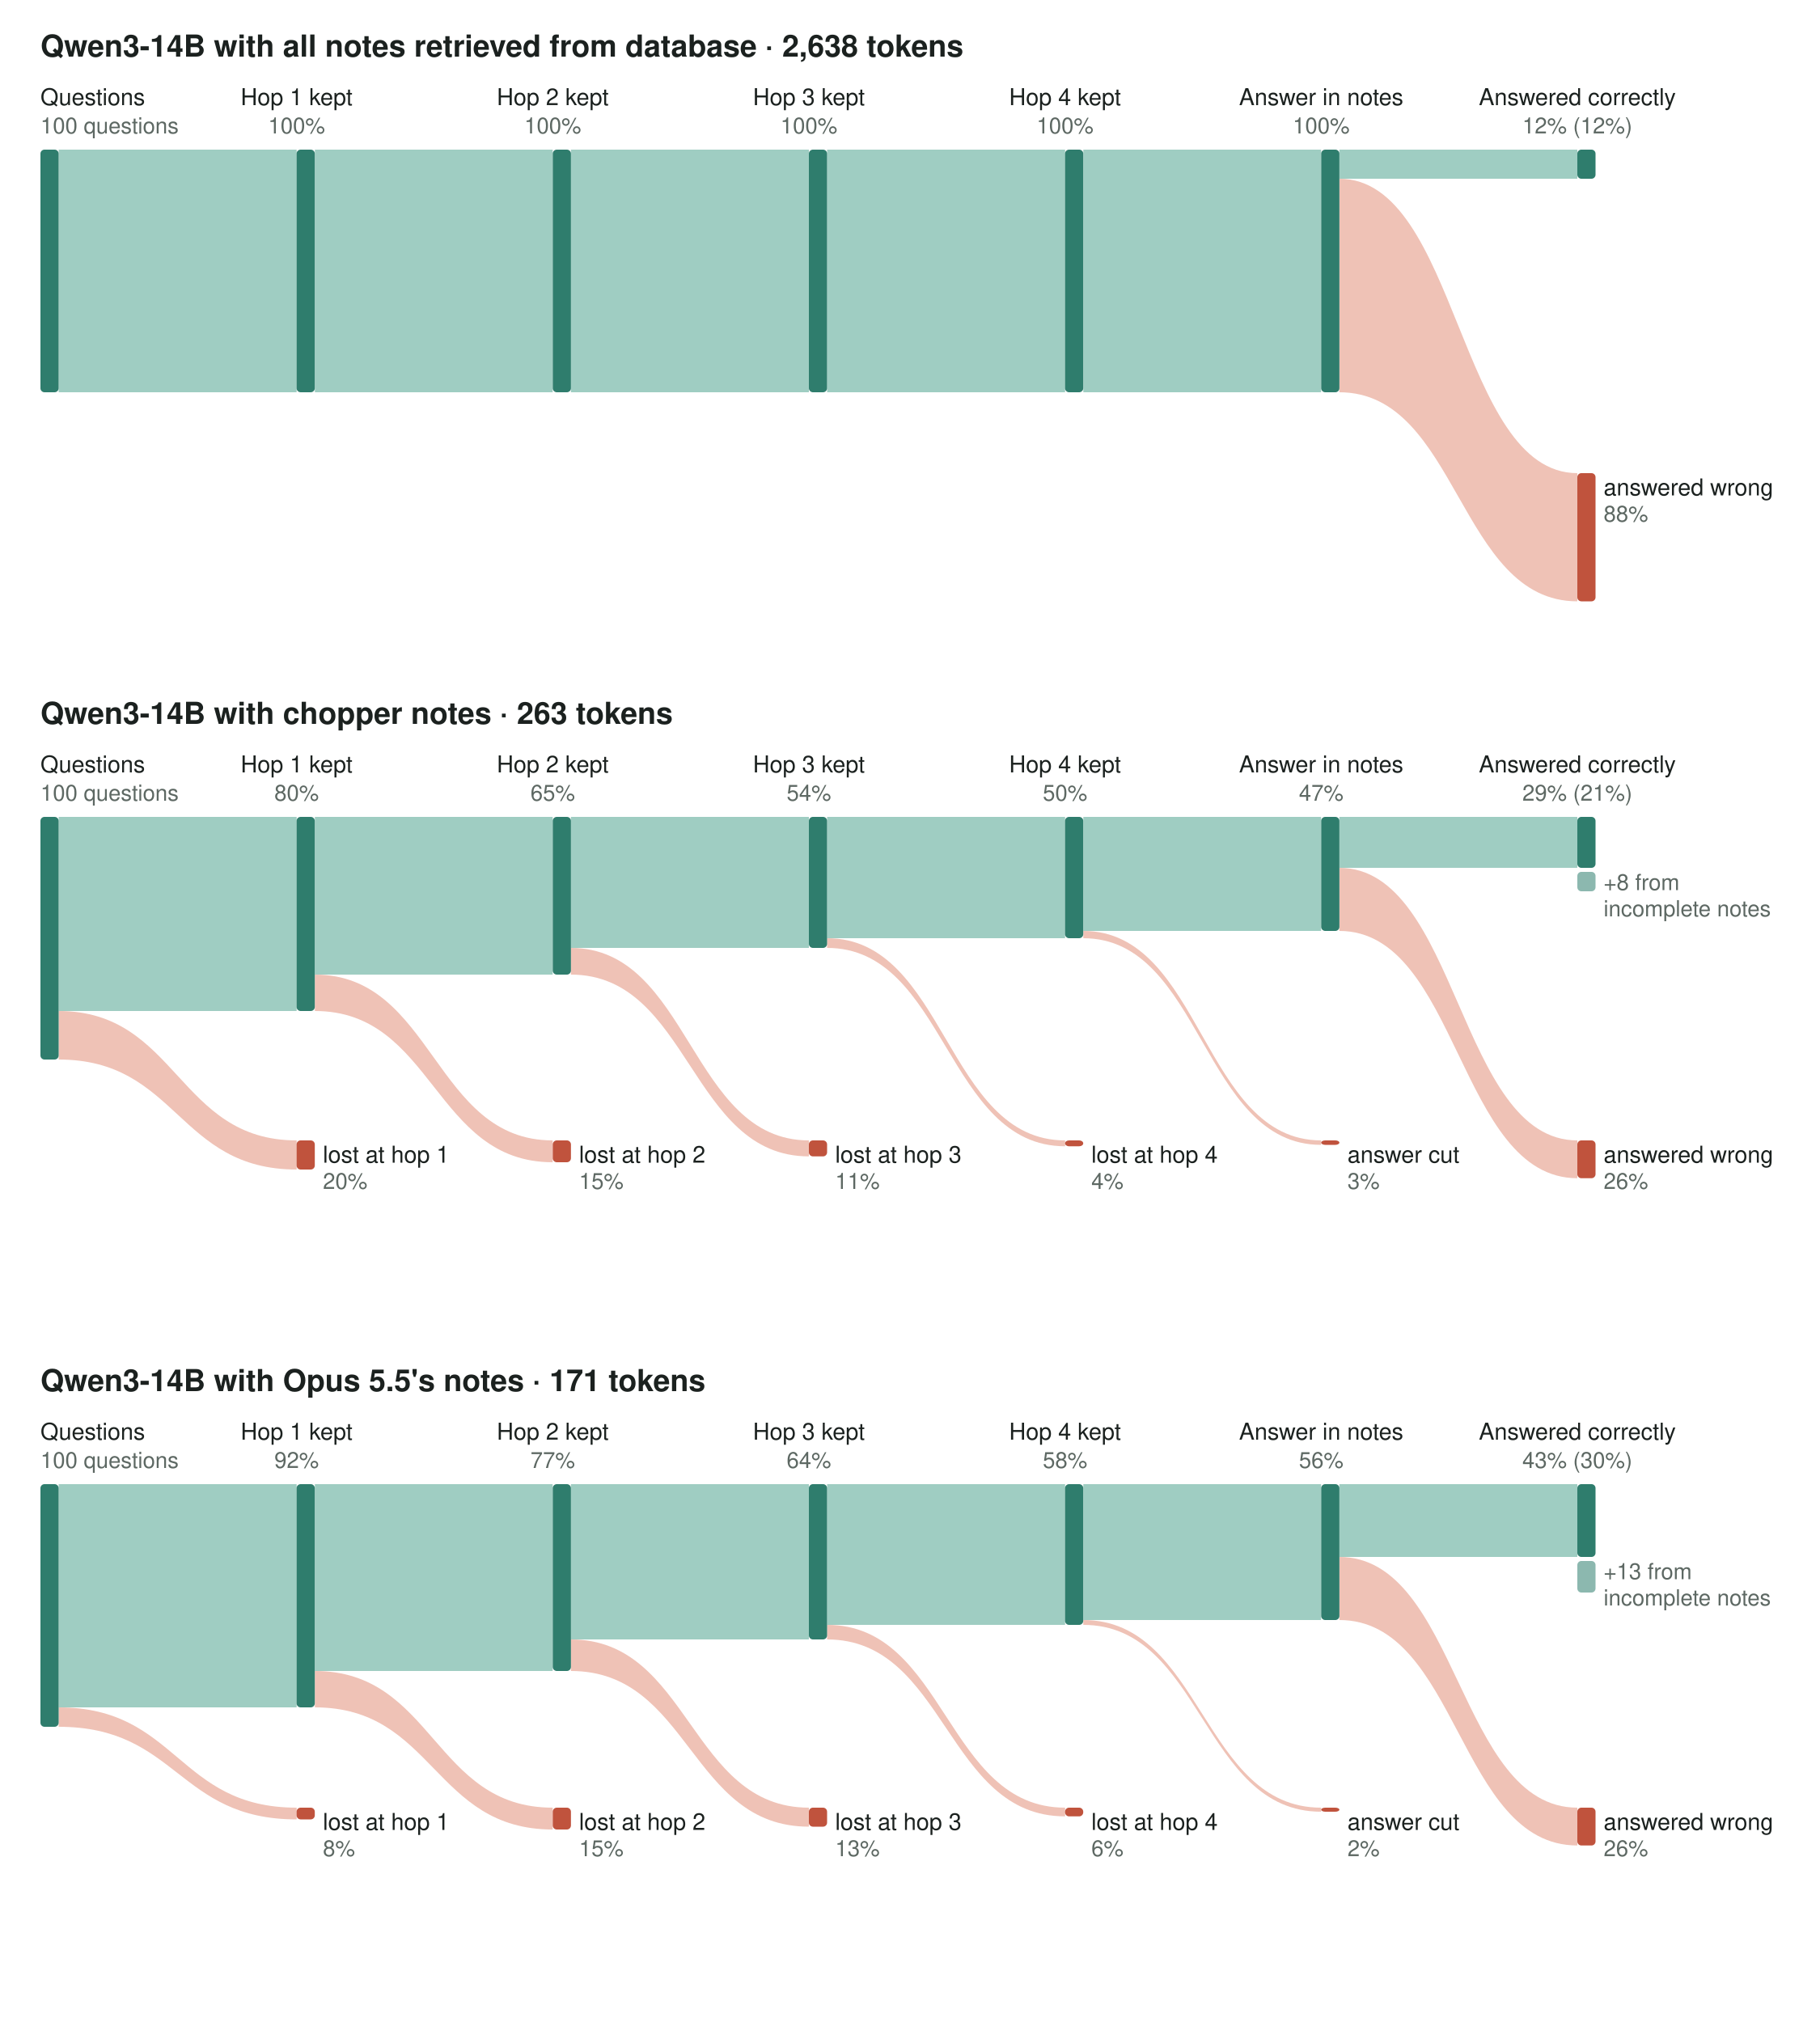
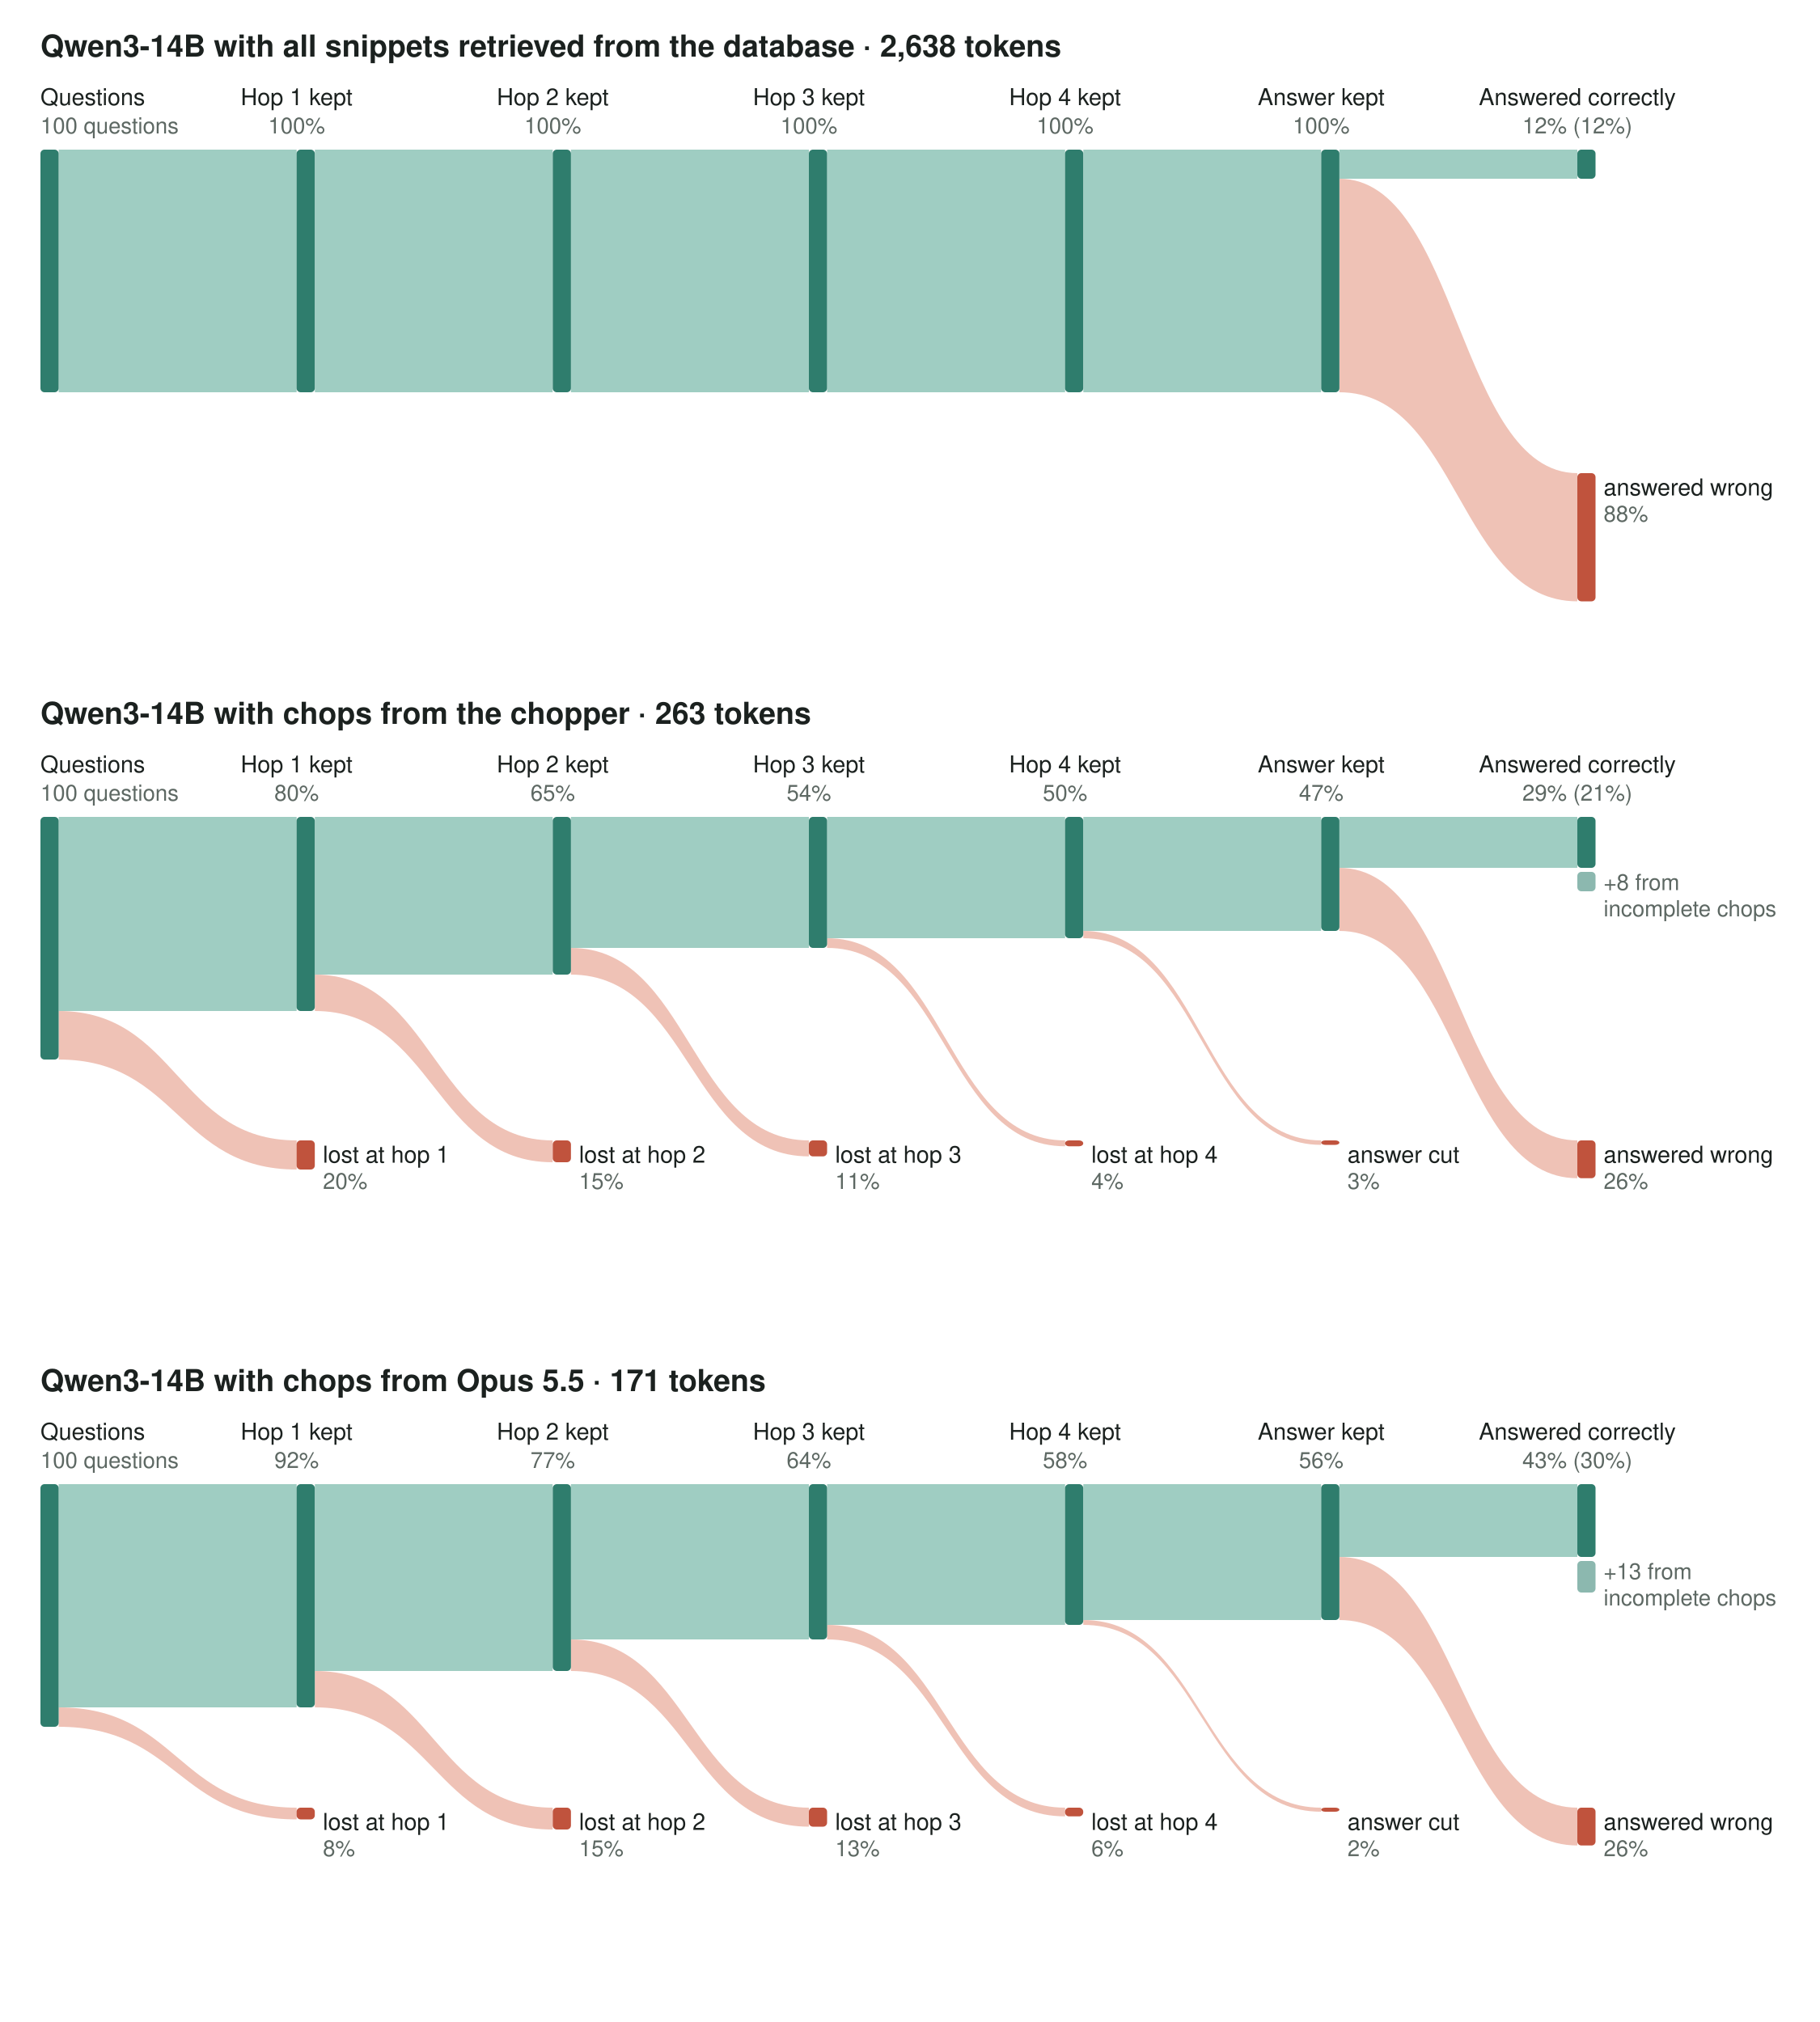
<svg xmlns="http://www.w3.org/2000/svg" viewBox="0 0 900 1000" width="900" font-family="Helvetica, Arial, sans-serif">
  <rect width="100%" height="100%" fill="#ffffff" />
-   <text x="20" y="28" font-size="15" font-weight="700" fill="#1b211f">Qwen3-14B with all notes retrieved from database · 2,638 tokens</text>
+   <text x="20" y="28" font-size="15" font-weight="700" fill="#1b211f">Qwen3-14B with all snippets retrieved from the database · 2,638 tokens</text>
  <path d="M29.0,74.0 C87.8,74.0 87.8,74.0 146.7,74.0 L146.7,194.0 C87.8,194.0 87.8,194.0 29.0,194.0 Z" fill="#9fcdc2" />
  <path d="M155.7,74.0 C214.5,74.0 214.5,74.0 273.3,74.0 L273.3,194.0 C214.5,194.0 214.5,194.0 155.7,194.0 Z" fill="#9fcdc2" />
  <path d="M282.3,74.0 C341.2,74.0 341.2,74.0 400.0,74.0 L400.0,194.0 C341.2,194.0 341.2,194.0 282.3,194.0 Z" fill="#9fcdc2" />
  <path d="M409.0,74.0 C467.8,74.0 467.8,74.0 526.7,74.0 L526.7,194.0 C467.8,194.0 467.8,194.0 409.0,194.0 Z" fill="#9fcdc2" />
  <path d="M535.7,74.0 C594.5,74.0 594.5,74.0 653.3,74.0 L653.3,194.0 C594.5,194.0 594.5,194.0 535.7,194.0 Z" fill="#9fcdc2" />
  <path d="M662.3,74.0 C721.2,74.0 721.2,74.0 780.0,74.0 L780.0,88.4 C721.2,88.4 721.2,88.4 662.3,88.4 Z" fill="#9fcdc2" />
  <path d="M662.3,88.4 C721.2,88.4 721.2,234.0 780.0,234.0 L780.0,297.4 C721.2,297.4 721.2,194.0 662.3,194.0 Z" fill="#efc2b6" />
  <rect x="780.0" y="234" width="9" height="63.4" fill="#c0533d" rx="2" />
  <text x="793.0" y="245" font-size="11.5" fill="#1b211f">answered wrong</text>
  <text x="793.0" y="258" font-size="11" fill="#5d6863">88%</text>
  <rect x="20.0" y="74" width="9" height="120.0" fill="#2f7d6d" rx="2" />
  <text x="20.0" y="52" font-size="11.5" text-anchor="start" fill="#1b211f">Questions</text>
  <text x="20.0" y="66" font-size="11" text-anchor="start" fill="#5d6863">100 questions</text>
  <rect x="146.667" y="74" width="9" height="120.0" fill="#2f7d6d" rx="2" />
  <text x="146.667" y="52" font-size="11.5" text-anchor="middle" fill="#1b211f">Hop 1 kept</text>
  <text x="146.667" y="66" font-size="11" text-anchor="middle" fill="#5d6863">100%</text>
  <rect x="273.333" y="74" width="9" height="120.0" fill="#2f7d6d" rx="2" />
  <text x="273.333" y="52" font-size="11.5" text-anchor="middle" fill="#1b211f">Hop 2 kept</text>
  <text x="273.333" y="66" font-size="11" text-anchor="middle" fill="#5d6863">100%</text>
  <rect x="400.0" y="74" width="9" height="120.0" fill="#2f7d6d" rx="2" />
  <text x="400.0" y="52" font-size="11.5" text-anchor="middle" fill="#1b211f">Hop 3 kept</text>
  <text x="400.0" y="66" font-size="11" text-anchor="middle" fill="#5d6863">100%</text>
  <rect x="526.667" y="74" width="9" height="120.0" fill="#2f7d6d" rx="2" />
  <text x="526.667" y="52" font-size="11.5" text-anchor="middle" fill="#1b211f">Hop 4 kept</text>
  <text x="526.667" y="66" font-size="11" text-anchor="middle" fill="#5d6863">100%</text>
  <rect x="653.333" y="74" width="9" height="120.0" fill="#2f7d6d" rx="2" />
-   <text x="653.333" y="52" font-size="11.5" text-anchor="middle" fill="#1b211f">Answer in notes</text>
+   <text x="653.333" y="52" font-size="11.5" text-anchor="middle" fill="#1b211f">Answer kept</text>
  <text x="653.333" y="66" font-size="11" text-anchor="middle" fill="#5d6863">100%</text>
  <rect x="780.0" y="74" width="9" height="14.4" fill="#2f7d6d" rx="2" />
  <text x="780.0" y="52" font-size="11.5" text-anchor="middle" fill="#1b211f">Answered correctly</text>
  <text x="780.0" y="66" font-size="11" text-anchor="middle" fill="#5d6863">12% (12%)</text>
-   <text x="20" y="358.0" font-size="15" font-weight="700" fill="#1b211f">Qwen3-14B with chopper notes · 263 tokens</text>
+   <text x="20" y="358.0" font-size="15" font-weight="700" fill="#1b211f">Qwen3-14B with chops from the chopper · 263 tokens</text>
  <path d="M29.0,404.0 C87.8,404.0 87.8,404.0 146.7,404.0 L146.7,500.0 C87.8,500.0 87.8,500.0 29.0,500.0 Z" fill="#9fcdc2" />
  <path d="M29.0,500.0 C87.8,500.0 87.8,564.0 146.7,564.0 L146.7,578.4 C87.8,578.4 87.8,524.0 29.0,524.0 Z" fill="#efc2b6" />
  <rect x="146.667" y="564.0" width="9" height="14.4" fill="#c0533d" rx="2" />
  <text x="159.667" y="575.0" font-size="11.5" fill="#1b211f">lost at hop 1</text>
  <text x="159.667" y="588.0" font-size="11" fill="#5d6863">20%</text>
  <path d="M155.7,404.0 C214.5,404.0 214.5,404.0 273.3,404.0 L273.3,482.0 C214.5,482.0 214.5,482.0 155.7,482.0 Z" fill="#9fcdc2" />
  <path d="M155.7,482.0 C214.5,482.0 214.5,564.0 273.3,564.0 L273.3,574.8 C214.5,574.8 214.5,500.0 155.7,500.0 Z" fill="#efc2b6" />
  <rect x="273.333" y="564.0" width="9" height="10.8" fill="#c0533d" rx="2" />
  <text x="286.333" y="575.0" font-size="11.5" fill="#1b211f">lost at hop 2</text>
  <text x="286.333" y="588.0" font-size="11" fill="#5d6863">15%</text>
  <path d="M282.3,404.0 C341.2,404.0 341.2,404.0 400.0,404.0 L400.0,468.8 C341.2,468.8 341.2,468.8 282.3,468.8 Z" fill="#9fcdc2" />
  <path d="M282.3,468.8 C341.2,468.8 341.2,564.0 400.0,564.0 L400.0,571.9 C341.2,571.9 341.2,482.0 282.3,482.0 Z" fill="#efc2b6" />
  <rect x="400.0" y="564.0" width="9" height="7.9" fill="#c0533d" rx="2" />
  <text x="413.0" y="575.0" font-size="11.5" fill="#1b211f">lost at hop 3</text>
  <text x="413.0" y="588.0" font-size="11" fill="#5d6863">11%</text>
  <path d="M409.0,404.0 C467.8,404.0 467.8,404.0 526.7,404.0 L526.7,464.0 C467.8,464.0 467.8,464.0 409.0,464.0 Z" fill="#9fcdc2" />
  <path d="M409.0,464.0 C467.8,464.0 467.8,564.0 526.7,564.0 L526.7,566.9 C467.8,566.9 467.8,468.8 409.0,468.8 Z" fill="#efc2b6" />
  <rect x="526.667" y="564.0" width="9" height="2.9" fill="#c0533d" rx="2" />
  <text x="539.667" y="575.0" font-size="11.5" fill="#1b211f">lost at hop 4</text>
  <text x="539.667" y="588.0" font-size="11" fill="#5d6863">4%</text>
  <path d="M535.7,404.0 C594.5,404.0 594.5,404.0 653.3,404.0 L653.3,460.4 C594.5,460.4 594.5,460.4 535.7,460.4 Z" fill="#9fcdc2" />
  <path d="M535.7,460.4 C594.5,460.4 594.5,564.0 653.3,564.0 L653.3,566.2 C594.5,566.2 594.5,464.0 535.7,464.0 Z" fill="#efc2b6" />
  <rect x="653.333" y="564.0" width="9" height="2.2" fill="#c0533d" rx="2" />
  <text x="666.333" y="575.0" font-size="11.5" fill="#1b211f">answer cut</text>
  <text x="666.333" y="588.0" font-size="11" fill="#5d6863">3%</text>
  <path d="M662.3,404.0 C721.2,404.0 721.2,404.0 780.0,404.0 L780.0,429.2 C721.2,429.2 721.2,429.2 662.3,429.2 Z" fill="#9fcdc2" />
  <path d="M662.3,429.2 C721.2,429.2 721.2,564.0 780.0,564.0 L780.0,582.7 C721.2,582.7 721.2,460.4 662.3,460.4 Z" fill="#efc2b6" />
  <rect x="780.0" y="564.0" width="9" height="18.7" fill="#c0533d" rx="2" />
  <text x="793.0" y="575.0" font-size="11.5" fill="#1b211f">answered wrong</text>
  <text x="793.0" y="588.0" font-size="11" fill="#5d6863">26%</text>
  <rect x="20.0" y="404.0" width="9" height="120.0" fill="#2f7d6d" rx="2" />
  <text x="20.0" y="382.0" font-size="11.5" text-anchor="start" fill="#1b211f">Questions</text>
  <text x="20.0" y="396.0" font-size="11" text-anchor="start" fill="#5d6863">100 questions</text>
  <rect x="146.667" y="404.0" width="9" height="96.0" fill="#2f7d6d" rx="2" />
  <text x="146.667" y="382.0" font-size="11.5" text-anchor="middle" fill="#1b211f">Hop 1 kept</text>
  <text x="146.667" y="396.0" font-size="11" text-anchor="middle" fill="#5d6863">80%</text>
  <rect x="273.333" y="404.0" width="9" height="78.0" fill="#2f7d6d" rx="2" />
  <text x="273.333" y="382.0" font-size="11.5" text-anchor="middle" fill="#1b211f">Hop 2 kept</text>
  <text x="273.333" y="396.0" font-size="11" text-anchor="middle" fill="#5d6863">65%</text>
  <rect x="400.0" y="404.0" width="9" height="64.8" fill="#2f7d6d" rx="2" />
  <text x="400.0" y="382.0" font-size="11.5" text-anchor="middle" fill="#1b211f">Hop 3 kept</text>
  <text x="400.0" y="396.0" font-size="11" text-anchor="middle" fill="#5d6863">54%</text>
  <rect x="526.667" y="404.0" width="9" height="60.0" fill="#2f7d6d" rx="2" />
  <text x="526.667" y="382.0" font-size="11.5" text-anchor="middle" fill="#1b211f">Hop 4 kept</text>
  <text x="526.667" y="396.0" font-size="11" text-anchor="middle" fill="#5d6863">50%</text>
  <rect x="653.333" y="404.0" width="9" height="56.4" fill="#2f7d6d" rx="2" />
-   <text x="653.333" y="382.0" font-size="11.5" text-anchor="middle" fill="#1b211f">Answer in notes</text>
+   <text x="653.333" y="382.0" font-size="11.5" text-anchor="middle" fill="#1b211f">Answer kept</text>
  <text x="653.333" y="396.0" font-size="11" text-anchor="middle" fill="#5d6863">47%</text>
  <rect x="780.0" y="404.0" width="9" height="25.2" fill="#2f7d6d" rx="2" />
  <text x="780.0" y="382.0" font-size="11.5" text-anchor="middle" fill="#1b211f">Answered correctly</text>
  <text x="780.0" y="396.0" font-size="11" text-anchor="middle" fill="#5d6863">29% (21%)</text>
  <rect x="780.0" y="431.2" width="9" height="9.6" fill="#2f7d6d" fill-opacity="0.55" rx="2" />
  <text x="793.0" y="440.2" font-size="11" fill="#5d6863">+8 from</text>
-   <text x="793.0" y="453.2" font-size="11" fill="#5d6863">incomplete notes</text>
-   <text x="20" y="688.0" font-size="15" font-weight="700" fill="#1b211f">Qwen3-14B with Opus 5.5's notes · 171 tokens</text>
+   <text x="793.0" y="453.2" font-size="11" fill="#5d6863">incomplete chops</text>
+   <text x="20" y="688.0" font-size="15" font-weight="700" fill="#1b211f">Qwen3-14B with chops from Opus 5.5 · 171 tokens</text>
  <path d="M29.0,734.0 C87.8,734.0 87.8,734.0 146.7,734.0 L146.7,844.4 C87.8,844.4 87.8,844.4 29.0,844.4 Z" fill="#9fcdc2" />
  <path d="M29.0,844.4 C87.8,844.4 87.8,894.0 146.7,894.0 L146.7,899.8 C87.8,899.8 87.8,854.0 29.0,854.0 Z" fill="#efc2b6" />
  <rect x="146.667" y="894.0" width="9" height="5.8" fill="#c0533d" rx="2" />
  <text x="159.667" y="905.0" font-size="11.5" fill="#1b211f">lost at hop 1</text>
  <text x="159.667" y="918.0" font-size="11" fill="#5d6863">8%</text>
  <path d="M155.7,734.0 C214.5,734.0 214.5,734.0 273.3,734.0 L273.3,826.4 C214.5,826.4 214.5,826.4 155.7,826.4 Z" fill="#9fcdc2" />
  <path d="M155.7,826.4 C214.5,826.4 214.5,894.0 273.3,894.0 L273.3,904.8 C214.5,904.8 214.5,844.4 155.7,844.4 Z" fill="#efc2b6" />
  <rect x="273.333" y="894.0" width="9" height="10.8" fill="#c0533d" rx="2" />
  <text x="286.333" y="905.0" font-size="11.5" fill="#1b211f">lost at hop 2</text>
  <text x="286.333" y="918.0" font-size="11" fill="#5d6863">15%</text>
  <path d="M282.3,734.0 C341.2,734.0 341.2,734.0 400.0,734.0 L400.0,810.8 C341.2,810.8 341.2,810.8 282.3,810.8 Z" fill="#9fcdc2" />
  <path d="M282.3,810.8 C341.2,810.8 341.2,894.0 400.0,894.0 L400.0,903.4 C341.2,903.4 341.2,826.4 282.3,826.4 Z" fill="#efc2b6" />
  <rect x="400.0" y="894.0" width="9" height="9.4" fill="#c0533d" rx="2" />
  <text x="413.0" y="905.0" font-size="11.5" fill="#1b211f">lost at hop 3</text>
  <text x="413.0" y="918.0" font-size="11" fill="#5d6863">13%</text>
  <path d="M409.0,734.0 C467.8,734.0 467.8,734.0 526.7,734.0 L526.7,803.6 C467.8,803.6 467.8,803.6 409.0,803.6 Z" fill="#9fcdc2" />
  <path d="M409.0,803.6 C467.8,803.6 467.8,894.0 526.7,894.0 L526.7,898.3 C467.8,898.3 467.8,810.8 409.0,810.8 Z" fill="#efc2b6" />
  <rect x="526.667" y="894.0" width="9" height="4.3" fill="#c0533d" rx="2" />
  <text x="539.667" y="905.0" font-size="11.5" fill="#1b211f">lost at hop 4</text>
  <text x="539.667" y="918.0" font-size="11" fill="#5d6863">6%</text>
  <path d="M535.7,734.0 C594.5,734.0 594.5,734.0 653.3,734.0 L653.3,801.2 C594.5,801.2 594.5,801.2 535.7,801.2 Z" fill="#9fcdc2" />
  <path d="M535.7,801.2 C594.5,801.2 594.5,894.0 653.3,894.0 L653.3,896.0 C594.5,896.0 594.5,803.6 535.7,803.6 Z" fill="#efc2b6" />
  <rect x="653.333" y="894.0" width="9" height="2.0" fill="#c0533d" rx="2" />
  <text x="666.333" y="905.0" font-size="11.5" fill="#1b211f">answer cut</text>
  <text x="666.333" y="918.0" font-size="11" fill="#5d6863">2%</text>
  <path d="M662.3,734.0 C721.2,734.0 721.2,734.0 780.0,734.0 L780.0,770.0 C721.2,770.0 721.2,770.0 662.3,770.0 Z" fill="#9fcdc2" />
  <path d="M662.3,770.0 C721.2,770.0 721.2,894.0 780.0,894.0 L780.0,912.7 C721.2,912.7 721.2,801.2 662.3,801.2 Z" fill="#efc2b6" />
  <rect x="780.0" y="894.0" width="9" height="18.7" fill="#c0533d" rx="2" />
  <text x="793.0" y="905.0" font-size="11.5" fill="#1b211f">answered wrong</text>
  <text x="793.0" y="918.0" font-size="11" fill="#5d6863">26%</text>
  <rect x="20.0" y="734.0" width="9" height="120.0" fill="#2f7d6d" rx="2" />
  <text x="20.0" y="712.0" font-size="11.5" text-anchor="start" fill="#1b211f">Questions</text>
  <text x="20.0" y="726.0" font-size="11" text-anchor="start" fill="#5d6863">100 questions</text>
  <rect x="146.667" y="734.0" width="9" height="110.4" fill="#2f7d6d" rx="2" />
  <text x="146.667" y="712.0" font-size="11.5" text-anchor="middle" fill="#1b211f">Hop 1 kept</text>
  <text x="146.667" y="726.0" font-size="11" text-anchor="middle" fill="#5d6863">92%</text>
  <rect x="273.333" y="734.0" width="9" height="92.4" fill="#2f7d6d" rx="2" />
  <text x="273.333" y="712.0" font-size="11.5" text-anchor="middle" fill="#1b211f">Hop 2 kept</text>
  <text x="273.333" y="726.0" font-size="11" text-anchor="middle" fill="#5d6863">77%</text>
  <rect x="400.0" y="734.0" width="9" height="76.8" fill="#2f7d6d" rx="2" />
  <text x="400.0" y="712.0" font-size="11.5" text-anchor="middle" fill="#1b211f">Hop 3 kept</text>
  <text x="400.0" y="726.0" font-size="11" text-anchor="middle" fill="#5d6863">64%</text>
  <rect x="526.667" y="734.0" width="9" height="69.6" fill="#2f7d6d" rx="2" />
  <text x="526.667" y="712.0" font-size="11.5" text-anchor="middle" fill="#1b211f">Hop 4 kept</text>
  <text x="526.667" y="726.0" font-size="11" text-anchor="middle" fill="#5d6863">58%</text>
  <rect x="653.333" y="734.0" width="9" height="67.2" fill="#2f7d6d" rx="2" />
-   <text x="653.333" y="712.0" font-size="11.5" text-anchor="middle" fill="#1b211f">Answer in notes</text>
+   <text x="653.333" y="712.0" font-size="11.5" text-anchor="middle" fill="#1b211f">Answer kept</text>
  <text x="653.333" y="726.0" font-size="11" text-anchor="middle" fill="#5d6863">56%</text>
  <rect x="780.0" y="734.0" width="9" height="36.0" fill="#2f7d6d" rx="2" />
  <text x="780.0" y="712.0" font-size="11.5" text-anchor="middle" fill="#1b211f">Answered correctly</text>
  <text x="780.0" y="726.0" font-size="11" text-anchor="middle" fill="#5d6863">43% (30%)</text>
  <rect x="780.0" y="772.0" width="9" height="15.6" fill="#2f7d6d" fill-opacity="0.55" rx="2" />
  <text x="793.0" y="781.0" font-size="11" fill="#5d6863">+13 from</text>
-   <text x="793.0" y="794.0" font-size="11" fill="#5d6863">incomplete notes</text>
+   <text x="793.0" y="794.0" font-size="11" fill="#5d6863">incomplete chops</text>
</svg>
